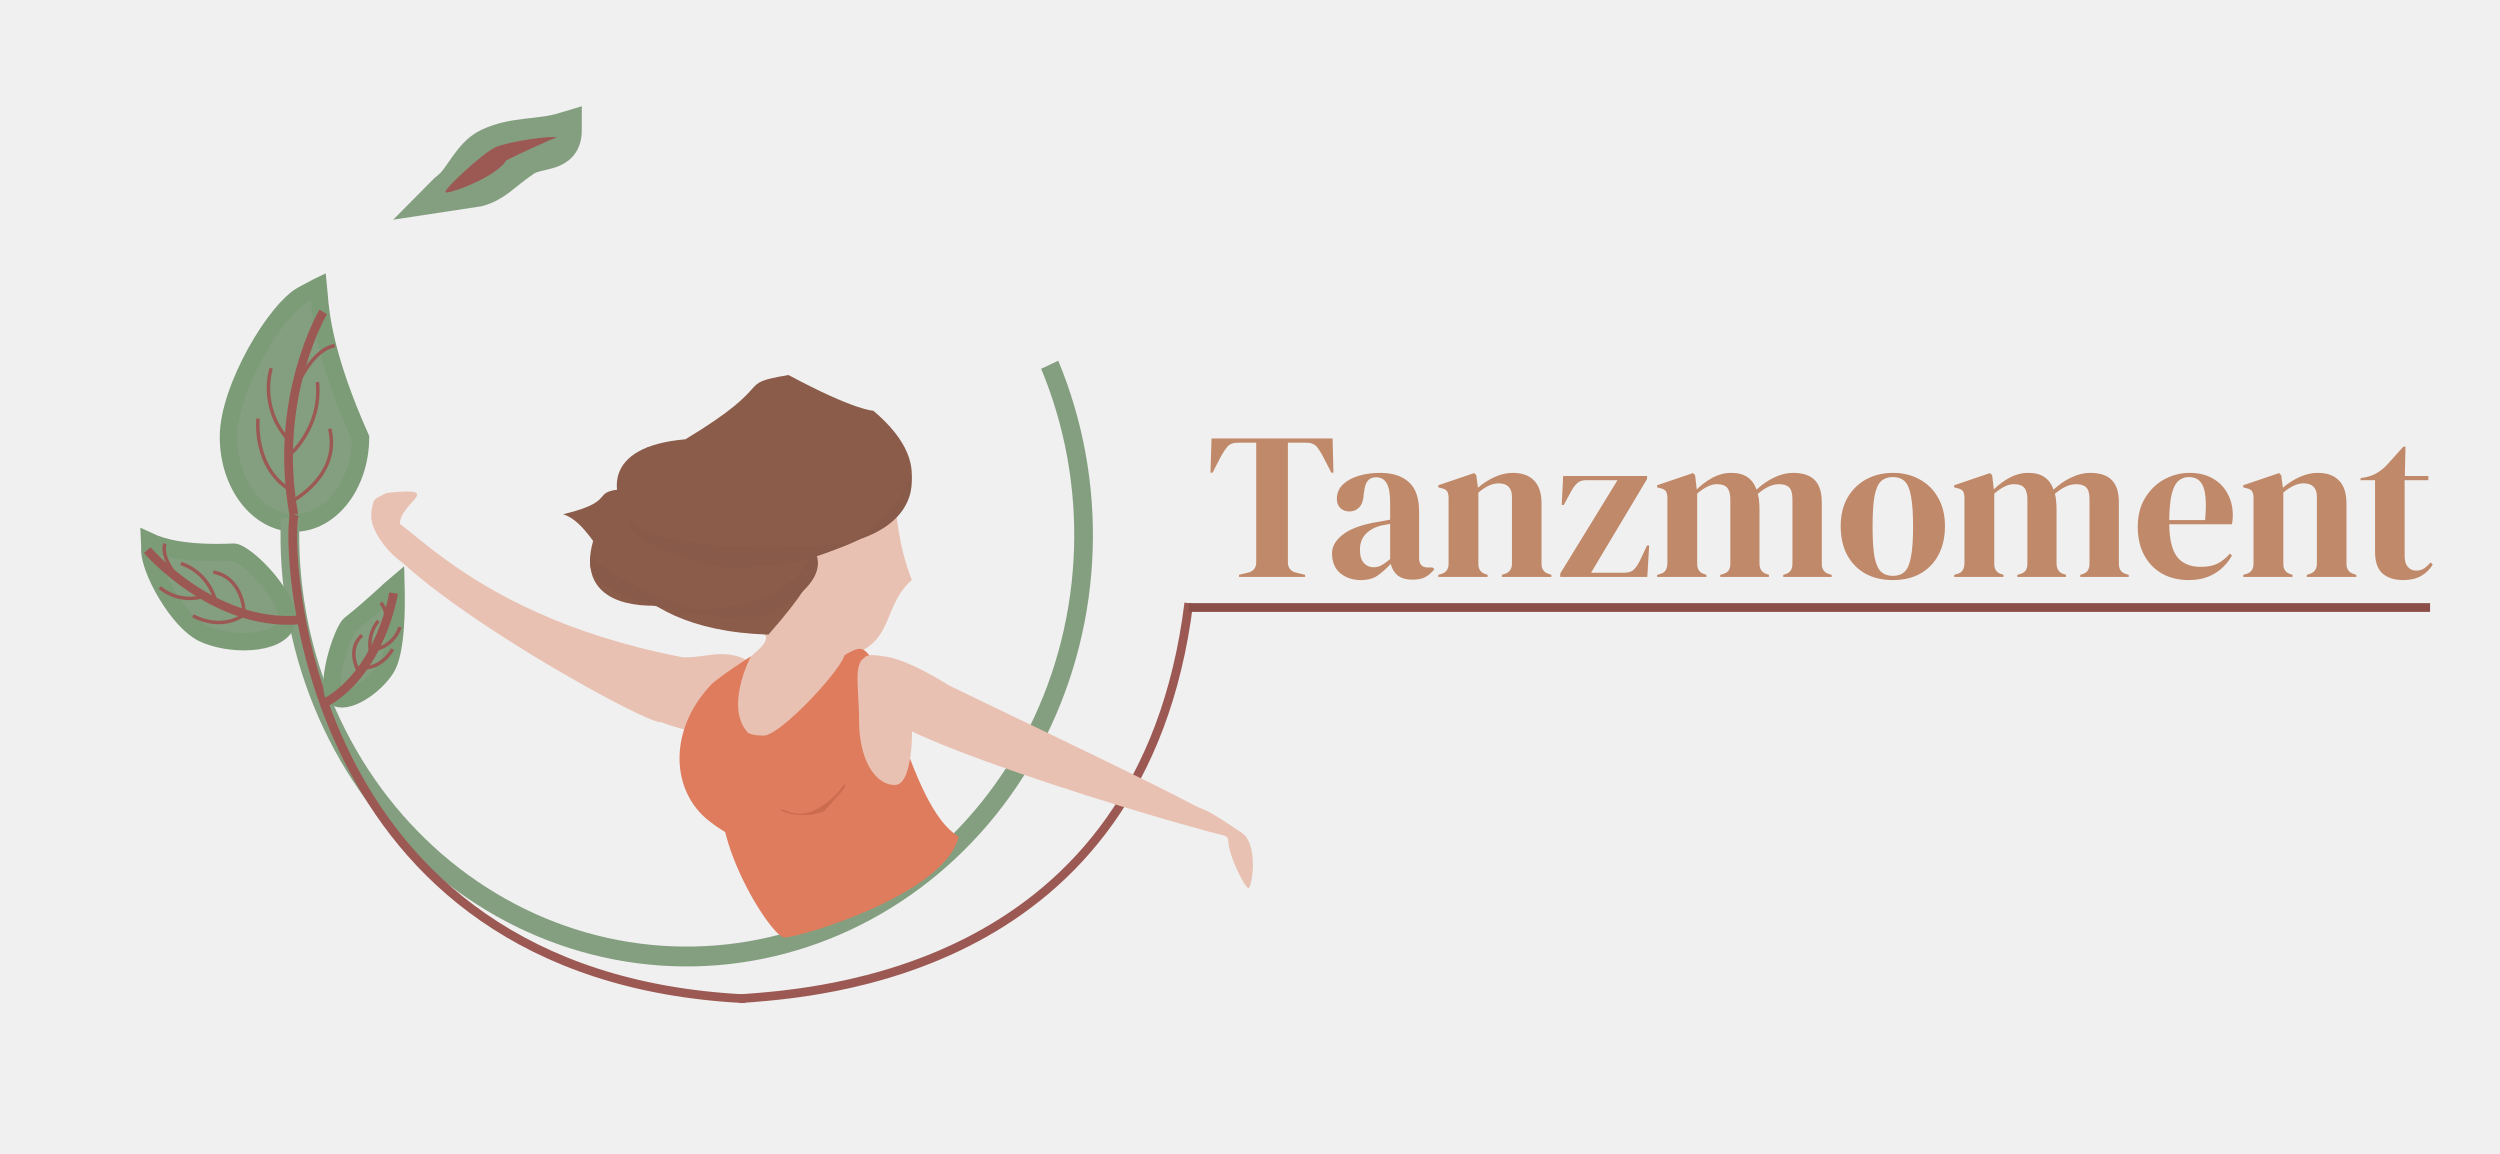
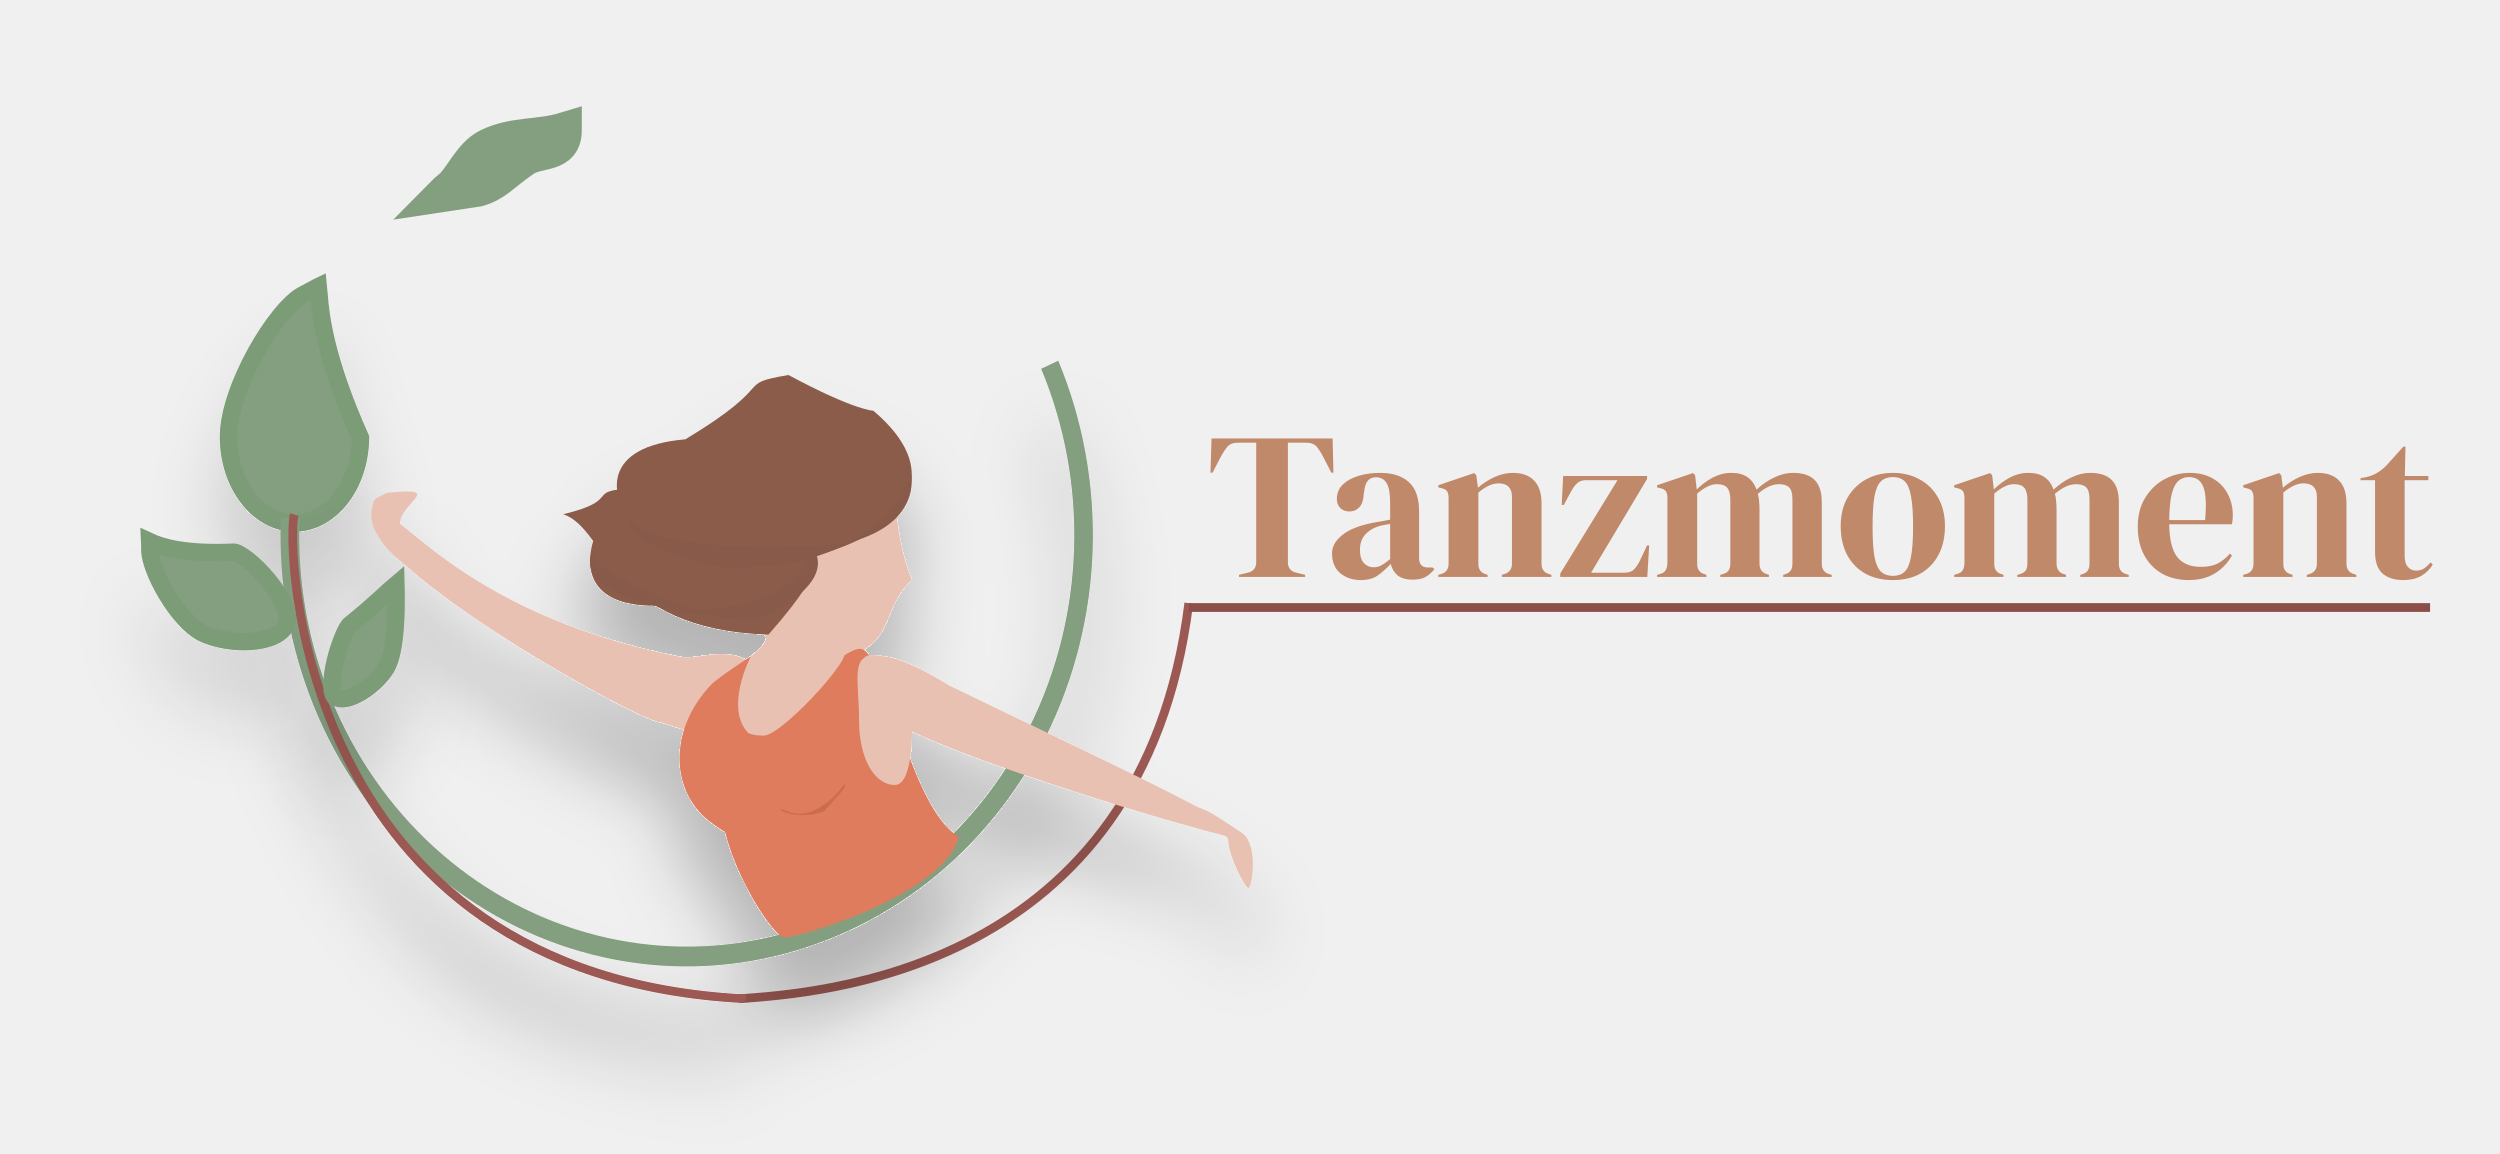
- <svg xmlns="http://www.w3.org/2000/svg" viewBox="0 0 143 66" fill="none">
+ <svg xmlns="http://www.w3.org/2000/svg" width="143" height="66" viewBox="0 0 143 66" fill="none">
  <path d="M70.872 33V32.88L71.364 32.76C71.692 32.688 71.856 32.488 71.856 32.16V25.32H70.836C70.54 25.32 70.328 25.4 70.2 25.56C70.072 25.712 69.936 25.924 69.792 26.196L69.36 27.036H69.24L69.3 25.08H76.224L76.272 27.036H76.152L75.72 26.196C75.584 25.924 75.452 25.712 75.324 25.56C75.196 25.4 74.984 25.32 74.688 25.32H73.668V32.16C73.668 32.488 73.832 32.688 74.16 32.76L74.652 32.88V33H70.872ZM77.836 33.18C77.372 33.18 76.98 33.048 76.66 32.784C76.348 32.52 76.192 32.14 76.192 31.644C76.192 31.268 76.384 30.924 76.768 30.612C77.152 30.292 77.756 30.052 78.58 29.892C78.708 29.868 78.852 29.844 79.012 29.82C79.172 29.788 79.34 29.756 79.516 29.724V28.776C79.516 28.232 79.448 27.852 79.312 27.636C79.184 27.412 78.98 27.3 78.7 27.3C78.508 27.3 78.356 27.364 78.244 27.492C78.132 27.612 78.06 27.824 78.028 28.128L78.004 28.26C77.988 28.604 77.904 28.856 77.752 29.016C77.6 29.176 77.412 29.256 77.188 29.256C76.98 29.256 76.808 29.192 76.672 29.064C76.536 28.936 76.468 28.764 76.468 28.548C76.468 28.22 76.58 27.944 76.804 27.72C77.036 27.496 77.34 27.328 77.716 27.216C78.092 27.104 78.5 27.048 78.94 27.048C79.652 27.048 80.2 27.224 80.584 27.576C80.976 27.92 81.172 28.484 81.172 29.268V31.92C81.172 32.28 81.34 32.46 81.676 32.46H81.94L82.048 32.556C81.896 32.748 81.728 32.896 81.544 33C81.368 33.104 81.116 33.156 80.788 33.156C80.436 33.156 80.156 33.076 79.948 32.916C79.748 32.748 79.616 32.528 79.552 32.256C79.312 32.512 79.064 32.732 78.808 32.916C78.56 33.092 78.236 33.18 77.836 33.18ZM78.568 32.448C78.728 32.448 78.876 32.412 79.012 32.34C79.156 32.26 79.324 32.14 79.516 31.98V29.964C79.436 29.98 79.356 29.996 79.276 30.012C79.196 30.028 79.104 30.044 79 30.06C78.632 30.156 78.336 30.32 78.112 30.552C77.896 30.776 77.788 31.08 77.788 31.464C77.788 31.792 77.864 32.04 78.016 32.208C78.168 32.368 78.352 32.448 78.568 32.448ZM82.271 33V32.88L82.439 32.832C82.719 32.752 82.859 32.556 82.859 32.244V28.488C82.859 28.312 82.831 28.184 82.775 28.104C82.719 28.016 82.611 27.956 82.451 27.924L82.271 27.876V27.756L84.323 27.06L84.443 27.18L84.539 27.9C84.819 27.652 85.135 27.448 85.487 27.288C85.839 27.128 86.187 27.048 86.531 27.048C87.059 27.048 87.463 27.192 87.743 27.48C88.031 27.768 88.175 28.208 88.175 28.8V32.256C88.175 32.568 88.327 32.764 88.631 32.844L88.739 32.88V33H85.907V32.88L86.063 32.832C86.343 32.744 86.483 32.548 86.483 32.244V28.416C86.483 27.904 86.227 27.648 85.715 27.648C85.363 27.648 84.979 27.824 84.563 28.176V32.256C84.563 32.568 84.703 32.764 84.983 32.844L85.091 32.88V33H82.271ZM89.245 33V32.808L92.521 27.468H90.709C90.501 27.468 90.337 27.524 90.217 27.636C90.097 27.748 89.985 27.896 89.881 28.08L89.449 28.884H89.329L89.413 27.228H94.213V27.396L91.009 32.76H92.893C93.149 32.76 93.337 32.7 93.457 32.58C93.577 32.46 93.689 32.296 93.793 32.088L94.213 31.2H94.333L94.225 33H89.245ZM94.787 33V32.88L94.955 32.832C95.107 32.792 95.211 32.724 95.267 32.628C95.331 32.532 95.367 32.404 95.375 32.244V28.488C95.375 28.312 95.347 28.184 95.291 28.104C95.235 28.016 95.127 27.956 94.967 27.924L94.787 27.876V27.756L96.839 27.06L96.959 27.18L97.055 27.996C97.319 27.732 97.619 27.508 97.955 27.324C98.299 27.14 98.655 27.048 99.023 27.048C99.407 27.048 99.715 27.128 99.947 27.288C100.179 27.44 100.355 27.68 100.475 28.008C100.787 27.712 101.123 27.48 101.483 27.312C101.851 27.136 102.207 27.048 102.551 27.048C103.119 27.048 103.535 27.184 103.799 27.456C104.071 27.728 104.207 28.156 104.207 28.74V32.256C104.207 32.568 104.351 32.764 104.639 32.844L104.771 32.88V33H101.999V32.88L102.119 32.844C102.271 32.796 102.375 32.724 102.431 32.628C102.495 32.532 102.527 32.404 102.527 32.244V28.572C102.527 28.236 102.467 28.008 102.347 27.888C102.227 27.76 102.035 27.696 101.771 27.696C101.563 27.696 101.359 27.744 101.159 27.84C100.967 27.928 100.763 28.064 100.547 28.248C100.587 28.376 100.611 28.516 100.619 28.668C100.635 28.82 100.643 28.98 100.643 29.148V32.256C100.651 32.568 100.795 32.764 101.075 32.844L101.183 32.88V33H98.399V32.88L98.567 32.832C98.719 32.784 98.823 32.716 98.879 32.628C98.943 32.532 98.975 32.404 98.975 32.244V28.584C98.975 28.264 98.915 28.036 98.795 27.9C98.683 27.764 98.487 27.696 98.207 27.696C98.023 27.696 97.839 27.744 97.655 27.84C97.471 27.928 97.279 28.06 97.079 28.236V32.256C97.079 32.568 97.219 32.764 97.499 32.844L97.607 32.88V33H94.787ZM108.276 33.18C107.668 33.18 107.14 33.056 106.692 32.808C106.244 32.552 105.896 32.192 105.648 31.728C105.408 31.264 105.288 30.72 105.288 30.096C105.288 29.472 105.416 28.932 105.672 28.476C105.936 28.02 106.292 27.668 106.74 27.42C107.196 27.172 107.708 27.048 108.276 27.048C108.844 27.048 109.352 27.172 109.8 27.42C110.248 27.66 110.6 28.008 110.856 28.464C111.12 28.92 111.252 29.464 111.252 30.096C111.252 30.728 111.128 31.276 110.88 31.74C110.64 32.196 110.296 32.552 109.848 32.808C109.408 33.056 108.884 33.18 108.276 33.18ZM108.276 32.94C108.556 32.94 108.78 32.86 108.948 32.7C109.116 32.54 109.236 32.256 109.308 31.848C109.388 31.44 109.428 30.864 109.428 30.12C109.428 29.368 109.388 28.788 109.308 28.38C109.236 27.972 109.116 27.688 108.948 27.528C108.78 27.368 108.556 27.288 108.276 27.288C107.996 27.288 107.768 27.368 107.592 27.528C107.424 27.688 107.3 27.972 107.22 28.38C107.148 28.788 107.112 29.368 107.112 30.12C107.112 30.864 107.148 31.44 107.22 31.848C107.3 32.256 107.424 32.54 107.592 32.7C107.768 32.86 107.996 32.94 108.276 32.94ZM111.779 33V32.88L111.947 32.832C112.099 32.792 112.203 32.724 112.259 32.628C112.323 32.532 112.359 32.404 112.367 32.244V28.488C112.367 28.312 112.339 28.184 112.283 28.104C112.227 28.016 112.119 27.956 111.959 27.924L111.779 27.876V27.756L113.831 27.06L113.951 27.18L114.047 27.996C114.311 27.732 114.611 27.508 114.947 27.324C115.291 27.14 115.647 27.048 116.015 27.048C116.399 27.048 116.707 27.128 116.939 27.288C117.171 27.44 117.347 27.68 117.467 28.008C117.779 27.712 118.115 27.48 118.475 27.312C118.843 27.136 119.199 27.048 119.543 27.048C120.111 27.048 120.527 27.184 120.791 27.456C121.063 27.728 121.199 28.156 121.199 28.74V32.256C121.199 32.568 121.343 32.764 121.631 32.844L121.763 32.88V33H118.991V32.88L119.111 32.844C119.263 32.796 119.367 32.724 119.423 32.628C119.487 32.532 119.519 32.404 119.519 32.244V28.572C119.519 28.236 119.459 28.008 119.339 27.888C119.219 27.76 119.027 27.696 118.763 27.696C118.555 27.696 118.351 27.744 118.151 27.84C117.959 27.928 117.755 28.064 117.539 28.248C117.579 28.376 117.603 28.516 117.611 28.668C117.627 28.82 117.635 28.98 117.635 29.148V32.256C117.643 32.568 117.787 32.764 118.067 32.844L118.175 32.88V33H115.391V32.88L115.559 32.832C115.711 32.784 115.815 32.716 115.871 32.628C115.935 32.532 115.967 32.404 115.967 32.244V28.584C115.967 28.264 115.907 28.036 115.787 27.9C115.675 27.764 115.479 27.696 115.199 27.696C115.015 27.696 114.831 27.744 114.647 27.84C114.463 27.928 114.271 28.06 114.071 28.236V32.256C114.071 32.568 114.211 32.764 114.491 32.844L114.599 32.88V33H111.779ZM125.244 27.048C125.764 27.048 126.208 27.156 126.576 27.372C126.944 27.58 127.224 27.868 127.416 28.236C127.616 28.596 127.716 29.008 127.716 29.472C127.716 29.56 127.712 29.652 127.704 29.748C127.696 29.836 127.68 29.916 127.656 29.988H124.08C124.088 30.852 124.24 31.476 124.536 31.86C124.84 32.236 125.288 32.424 125.88 32.424C126.28 32.424 126.604 32.36 126.852 32.232C127.1 32.104 127.332 31.916 127.548 31.668L127.668 31.776C127.42 32.216 127.088 32.56 126.672 32.808C126.264 33.056 125.772 33.18 125.196 33.18C124.628 33.18 124.124 33.06 123.684 32.82C123.244 32.572 122.9 32.22 122.652 31.764C122.404 31.308 122.28 30.764 122.28 30.132C122.28 29.476 122.424 28.92 122.712 28.464C123 28 123.368 27.648 123.816 27.408C124.272 27.168 124.748 27.048 125.244 27.048ZM125.208 27.288C124.976 27.288 124.776 27.36 124.608 27.504C124.448 27.64 124.32 27.888 124.224 28.248C124.136 28.6 124.088 29.1 124.08 29.748H126.132C126.212 28.876 126.18 28.248 126.036 27.864C125.892 27.48 125.616 27.288 125.208 27.288ZM128.314 33V32.88L128.482 32.832C128.762 32.752 128.902 32.556 128.902 32.244V28.488C128.902 28.312 128.874 28.184 128.818 28.104C128.762 28.016 128.654 27.956 128.494 27.924L128.314 27.876V27.756L130.366 27.06L130.486 27.18L130.582 27.9C130.862 27.652 131.178 27.448 131.53 27.288C131.882 27.128 132.23 27.048 132.574 27.048C133.102 27.048 133.506 27.192 133.786 27.48C134.074 27.768 134.218 28.208 134.218 28.8V32.256C134.218 32.568 134.37 32.764 134.674 32.844L134.782 32.88V33H131.95V32.88L132.106 32.832C132.386 32.744 132.526 32.548 132.526 32.244V28.416C132.526 27.904 132.27 27.648 131.758 27.648C131.406 27.648 131.022 27.824 130.606 28.176V32.256C130.606 32.568 130.746 32.764 131.026 32.844L131.134 32.88V33H128.314ZM137.473 33.18C136.961 33.18 136.561 33.052 136.273 32.796C135.993 32.54 135.853 32.132 135.853 31.572V27.468H135.025V27.348L135.313 27.3C135.561 27.244 135.773 27.164 135.949 27.06C136.133 26.956 136.313 26.816 136.489 26.64L137.473 25.548H137.593L137.557 27.228H138.901V27.468H137.545V31.788C137.545 32.068 137.605 32.28 137.725 32.424C137.853 32.568 138.013 32.64 138.205 32.64C138.373 32.64 138.521 32.6 138.649 32.52C138.777 32.432 138.905 32.316 139.033 32.172L139.153 32.292C138.993 32.564 138.773 32.78 138.493 32.94C138.213 33.1 137.873 33.18 137.473 33.18Z" fill="#C08969" />
-   <g clip-path="url(#clip0_241_4500)">
-     <g>
-       <path d="M18.212 16.393C18.224 16.501 18.233 16.654 18.25 16.881C18.337 18.047 18.598 20.512 20.62 25.047C20.593 27.799 18.865 29.916 16.846 29.916C14.81 29.916 13.07 27.765 13.07 24.982C13.07 23.617 13.74 21.785 14.633 20.168C15.076 19.365 15.567 18.63 16.042 18.047C16.462 17.532 16.855 17.155 17.177 16.95L17.311 16.872C17.644 16.7 17.919 16.545 18.085 16.457C18.135 16.431 18.177 16.41 18.212 16.393Z" fill="#849F80" stroke="#7C9B77" />
-       <path d="M18.488 17.843C18.488 17.843 15.581 22.735 16.807 29.435" stroke="#9C5953" stroke-width="0.5" stroke-miterlimit="10" />
-       <path d="M16.684 28.679C16.684 28.679 19.51 27.222 18.86 24.525" stroke="#9C5953" stroke-width="0.2" stroke-miterlimit="10" />
-       <path d="M14.761 23.941C14.761 23.941 14.449 26.749 16.668 28.071" stroke="#9C5953" stroke-width="0.2" stroke-miterlimit="10" />
-       <path d="M16.505 26.088C16.505 26.088 18.423 24.49 18.156 21.852" stroke="#9C5953" stroke-width="0.2" stroke-miterlimit="10" />
-       <path d="M15.514 21.063C15.514 21.063 14.761 23.229 16.522 25.189" stroke="#9C5953" stroke-width="0.2" stroke-miterlimit="10" />
-       <path d="M17.166 21.707C17.166 21.707 17.997 19.938 19.149 19.775" stroke="#9C5953" stroke-width="0.2" stroke-miterlimit="10" />
+   <g clip-path="url(#clip0_2018_1008)">
+     <g filter="url(#filter0_d_2018_1008)">
+       <path d="M18.212 16.393C18.224 16.501 18.233 16.655 18.25 16.881C18.337 18.047 18.598 20.512 20.62 25.047C20.593 27.799 18.865 29.916 16.846 29.916C14.81 29.916 13.07 27.765 13.07 24.982C13.07 23.617 13.74 21.785 14.633 20.168C15.076 19.365 15.567 18.63 16.042 18.047C16.462 17.532 16.855 17.155 17.177 16.95L17.311 16.872C17.644 16.701 17.919 16.545 18.085 16.457C18.135 16.431 18.177 16.41 18.212 16.393Z" fill="#849F80" stroke="#7C9B77" />
    </g>
    <path d="M42.286 57.129C46.582 56.807 65.356 55.754 68 34.5" stroke="#9C5953" stroke-width="0.5" stroke-miterlimit="10" />
-     <g>
+     <g filter="url(#filter1_d_2018_1008)">
      <path d="M52.155 33.173C50.097 35.013 51.624 37.452 46.535 37.94C44.347 38.15 42.184 34.937 42.184 31.011C42.184 27.085 45.796 25.575 48.148 25.575C52.391 27.307 50.453 28.783 52.155 33.173Z" fill="#E9C1B2" />
-       <path d="M49.955 23.493C57.937 30.244 41.633 34.53 41.633 30.44C40.281 36.172 29.699 25.935 39.206 25.128C44.649 21.845 41.929 21.997 45.101 21.45C48.908 23.493 49.955 23.493 49.955 23.493Z" fill="#8C5C4A" />
+       <path d="M49.955 23.493C57.937 30.244 41.633 34.53 41.633 30.44C40.281 36.172 29.699 25.936 39.206 25.128C44.649 21.845 41.929 21.997 45.101 21.45C48.908 23.493 49.955 23.493 49.955 23.493Z" fill="#8C5C4A" />
      <path d="M46.921 30.829C45.828 32.564 48.002 31.693 43.955 36.3C34.78 36.012 34.739 30.253 32.214 29.413C35.941 28.526 32.974 27.938 37.022 27.938C40.956 28.849 50.015 20.421 46.921 30.829Z" fill="#8C5C4A" />
-       <path d="M36.95 26.812C37.934 26.498 35.914 25.117 37.874 25.73C39.444 24.947 53.179 28.516 41.079 29.658C37.061 29.809 35.487 33.773 37.658 34.647C31.752 34.799 33.395 29.643 36.95 26.812Z" fill="#8C5C4A" />
+       <path d="M36.95 26.812C37.934 26.498 35.914 25.118 37.874 25.73C39.444 24.947 53.179 28.516 41.079 29.658C37.061 29.809 35.487 33.773 37.658 34.647C31.752 34.799 33.395 29.643 36.95 26.812Z" fill="#8C5C4A" />
      <path d="M52.112 27.105C52.112 27.105 50.795 32.024 43.168 32.419C41.642 33.008 36.048 31.143 36.048 30.056C36.048 28.97 35.54 32.024 48.236 31.11C52.829 30.056 52.112 27.105 52.112 27.105Z" fill="#885A49" />
      <path d="M46.524 31.404C46.524 31.404 45.772 34.773 39.766 34.893C38.8 34.623 33.005 32.297 33.971 31.404C34.553 30.866 30.32 34.483 43.146 35.475C48.187 33.32 46.524 31.404 46.524 31.404Z" fill="#885A49" />
-       <mask id="mask0_241_4500" style="mask-type:luminance" maskUnits="userSpaceOnUse" x="16" y="20" width="47" height="36">
+       <mask id="mask0_2018_1008" style="mask-type:luminance" maskUnits="userSpaceOnUse" x="16" y="20" width="47" height="36">
        <path d="M60.532 20.633C61.946 24.031 62.62 27.724 62.502 31.436C62.385 35.148 61.479 38.785 59.854 42.074C58.228 45.363 55.924 48.22 53.114 50.431C50.303 52.643 47.059 54.152 43.622 54.846C40.186 55.54 36.646 55.401 33.267 54.44C29.888 53.479 26.757 51.72 24.108 49.294C21.459 46.869 19.359 43.839 17.966 40.432C16.573 37.025 15.923 33.327 16.064 29.616L17.132 29.661C16.998 33.202 17.619 36.729 18.947 39.98C20.276 43.23 22.279 46.12 24.806 48.434C27.334 50.748 30.32 52.426 33.544 53.343C36.767 54.26 40.144 54.392 43.422 53.73C46.7 53.068 49.796 51.628 52.477 49.519C55.158 47.409 57.356 44.684 58.907 41.546C60.458 38.408 61.321 34.939 61.434 31.398C61.546 27.856 60.903 24.334 59.554 21.093L60.532 20.633Z" fill="white" />
      </mask>
-       <g mask="url(#mask0_241_4500)">
+       <g mask="url(#mask0_2018_1008)">
        <path d="M60.532 20.633C61.946 24.031 62.62 27.724 62.502 31.436C62.385 35.148 61.479 38.785 59.854 42.074C58.228 45.363 55.924 48.22 53.114 50.431C50.303 52.643 47.059 54.152 43.622 54.846C40.186 55.54 36.646 55.401 33.267 54.44C29.888 53.479 26.757 51.72 24.108 49.294C21.459 46.869 19.359 43.839 17.966 40.432C16.573 37.025 15.923 33.327 16.064 29.616L17.132 29.661C16.998 33.202 17.619 36.729 18.947 39.98C20.276 43.23 22.279 46.12 24.806 48.434C27.334 50.748 30.32 52.426 33.544 53.343C36.767 54.26 40.144 54.392 43.422 53.73C46.7 53.068 49.796 51.628 52.477 49.519C55.158 47.409 57.356 44.684 58.907 41.546C60.458 38.408 61.321 34.939 61.434 31.398C61.546 27.856 60.903 24.334 59.554 21.093L60.532 20.633Z" stroke="#849F80" stroke-width="4" />
      </g>
      <path d="M54.84 47.85C54.073 51.15 45.751 53.625 44.869 53.625C43.987 53.625 38.85 45.297 42.576 43.083C40.447 43.083 48.205 37.125 49.087 37.125C50.621 36.712 51.919 46.189 54.84 47.85Z" fill="#DE7C5D" />
      <path d="M38.899 37.568C40.25 37.834 42.358 36.361 44.102 39.188C43.713 41.226 41.655 42.805 37.831 41.309C37.001 41.555 20.427 32.267 21.287 29.421C22.515 28.199 25.56 34.946 38.899 37.568Z" fill="#E9C1B2" />
      <path d="M22.925 30.236C23.262 30.514 25.026 32.68 24.154 32.68C23.19 32.68 20.877 30.643 21.287 29.014C21.404 28.544 21.287 28.607 22.106 28.199C25.792 27.792 22.443 28.885 22.925 30.236Z" fill="#E9C1B2" />
-       <path d="M47.881 37.35C49.808 36.482 44.842 42.075 43.683 42.075C42.524 42.075 42.108 41.654 42.109 40.29C41.034 37.95 44.102 37.35 43.802 36.3C43.802 36.712 47.881 37.35 47.881 37.35Z" fill="#E9C1B2" />
-       <path d="M42.952 42.075C43.6 43.969 45.153 50.542 40.557 46.958C38.428 45.297 38.154 41.873 40.651 39.188C41.034 38.775 42.952 37.538 42.952 37.538C42.952 37.538 41.3 40.669 42.952 42.075Z" fill="#DE7C5D" />
+       <path d="M47.881 37.35C49.808 36.482 44.842 42.075 43.683 42.075C42.524 42.075 42.108 41.655 42.109 40.29C41.034 37.95 44.102 37.35 43.802 36.3C43.802 36.712 47.881 37.35 47.881 37.35Z" fill="#E9C1B2" />
+       <path d="M42.952 42.075C43.6 43.969 45.153 50.542 40.557 46.958C38.428 45.297 38.154 41.873 40.651 39.187C41.034 38.775 42.952 37.537 42.952 37.537C42.952 37.537 41.3 40.669 42.952 42.075Z" fill="#DE7C5D" />
      <path d="M46.476 46.394C47.974 45.733 48.528 44.362 48.32 44.9C48.411 45.106 47.733 45.691 47.15 46.394C46.116 46.85 44.738 46.516 44.646 46.31C44.555 46.105 45.442 46.85 46.476 46.394Z" fill="#CC6C4E" />
      <path d="M52.155 41.663C52.155 40.837 52.363 44.9 51.187 44.9C50.011 44.9 49.139 43.374 49.139 41.234C49.139 39.094 48.678 37.538 49.854 37.538C51.03 37.538 52.155 41.831 52.155 41.663Z" fill="#E9C1B2" />
      <path d="M54.286 39.208C62.271 43.083 71.852 47.511 71.319 48.065C70.143 48.065 50.028 42.15 50.028 40.315C50.028 38.48 48.32 37.125 50.56 37.547C50.56 37.547 51.625 37.547 54.286 39.208Z" fill="#E9C1B2" />
-       <path d="M71.319 50.279C71.852 51.94 70.255 49.172 70.255 48.065C70.255 47.511 68.125 47.321 68.125 46.404C68.125 45.487 70.787 47.511 70.787 47.511C72.384 48.065 71.319 52.251 71.319 50.279Z" fill="#E9C1B2" />
+       <path d="M71.319 50.279C71.852 51.94 70.255 49.172 70.255 48.065C70.255 47.511 68.125 47.321 68.125 46.404C68.125 45.487 70.787 47.511 70.787 47.511C72.384 48.065 71.319 52.25 71.319 50.279Z" fill="#E9C1B2" />
      <path d="M16.836 29.435C16.354 30.947 16.836 55.841 42.616 57.129" stroke="#9C5953" stroke-width="0.5" stroke-miterlimit="10" />
    </g>
-     <g>
+     <g filter="url(#filter2_d_2018_1008)">
      <path d="M8.564 30.986C9.176 31.27 10.501 31.715 13.381 31.587C13.42 31.586 13.512 31.607 13.664 31.687C13.809 31.763 13.981 31.879 14.17 32.028C14.548 32.327 14.973 32.746 15.354 33.212C15.736 33.678 16.063 34.179 16.255 34.638C16.452 35.11 16.48 35.472 16.374 35.713C16.253 35.988 16.011 36.214 15.656 36.383C15.301 36.551 14.854 36.652 14.365 36.688C13.383 36.759 12.3 36.563 11.586 36.211C10.898 35.872 10.134 34.986 9.537 33.991C9.242 33.5 8.996 32.997 8.826 32.545C8.675 32.143 8.592 31.803 8.576 31.556L8.573 31.455C8.576 31.268 8.57 31.113 8.564 30.986Z" fill="#849F80" stroke="#7C9B77" />
-       <path d="M8.423 31.466C8.423 31.466 12.181 35.867 17.136 35.459" stroke="#9C5953" stroke-width="0.5" stroke-miterlimit="10" />
-       <path d="M13.971 35.098C13.971 35.098 13.939 33.037 12.198 32.722" stroke="#9C5953" stroke-width="0.2" stroke-miterlimit="10" />
-       <path d="M11.037 35.221C11.037 35.221 12.565 36.131 13.96 35.159" stroke="#9C5953" stroke-width="0.2" stroke-miterlimit="10" />
-       <path d="M12.316 34.314C12.316 34.314 11.943 32.758 10.347 32.231" stroke="#9C5953" stroke-width="0.2" stroke-miterlimit="10" />
-       <path d="M9.139 33.599C9.139 33.599 10.172 34.607 11.803 34.07" stroke="#9C5953" stroke-width="0.2" stroke-miterlimit="10" />
-       <path d="M9.981 32.78C9.981 32.78 9.198 31.825 9.434 31.096" stroke="#9C5953" stroke-width="0.2" stroke-miterlimit="10" />
    </g>
-     <g>
-       <path d="M22.65 33.434C22.472 33.583 22.215 33.825 21.828 34.179C21.39 34.579 20.805 35.099 20.025 35.724L20.014 35.732L20.004 35.739C20.004 35.739 19.991 35.749 19.964 35.782C19.938 35.814 19.907 35.859 19.871 35.919C19.8 36.038 19.72 36.199 19.637 36.394C19.473 36.781 19.307 37.277 19.184 37.782C19.061 38.29 18.985 38.79 18.989 39.189C18.991 39.389 19.012 39.549 19.05 39.667C19.087 39.784 19.133 39.839 19.171 39.865C19.311 39.962 19.507 39.997 19.765 39.954C20.022 39.91 20.316 39.79 20.616 39.613C21.22 39.255 21.793 38.698 22.093 38.205C22.231 37.979 22.343 37.646 22.428 37.24C22.512 36.839 22.565 36.39 22.599 35.949C22.634 35.507 22.648 35.079 22.653 34.723L22.654 33.926C22.654 33.721 22.654 33.561 22.65 33.434Z" fill="#849F80" stroke="#7C9B77" />
-       <path d="M20.523 38.429C20.523 38.429 19.778 37.185 20.703 36.335" stroke="#9C5953" stroke-width="0.2" stroke-miterlimit="10" />
-       <path d="M22.456 37.131C22.456 37.131 21.879 38.259 20.68 38.206" stroke="#9C5953" stroke-width="0.2" stroke-miterlimit="10" />
-       <path d="M21.238 37.503C21.238 37.503 20.884 36.431 21.645 35.509" stroke="#9C5953" stroke-width="0.2" stroke-miterlimit="10" />
-       <path d="M22.877 35.867C22.877 35.867 22.633 36.864 21.455 37.162" stroke="#9C5953" stroke-width="0.2" stroke-miterlimit="10" />
-       <path d="M22.069 35.699C22.069 35.699 22.184 34.831 21.772 34.485" stroke="#9C5953" stroke-width="0.2" stroke-miterlimit="10" />
-       <path d="M22.512 33.925C22.512 33.925 21.813 38.412 18.588 40.208" stroke="#9C5953" stroke-width="0.5" stroke-miterlimit="10" />
+     <g filter="url(#filter3_d_2018_1008)">
+       <path d="M22.65 33.434C22.472 33.583 22.215 33.825 21.828 34.179C21.39 34.579 20.805 35.099 20.025 35.724L20.014 35.731L20.004 35.739C20.004 35.739 19.991 35.749 19.964 35.782C19.938 35.814 19.907 35.859 19.871 35.919C19.8 36.038 19.72 36.199 19.637 36.394C19.473 36.781 19.307 37.277 19.184 37.782C19.061 38.29 18.985 38.79 18.989 39.189C18.991 39.389 19.012 39.549 19.05 39.667C19.087 39.784 19.133 39.839 19.171 39.865C19.311 39.962 19.507 39.997 19.765 39.954C20.022 39.91 20.316 39.79 20.616 39.613C21.22 39.255 21.793 38.698 22.093 38.205C22.231 37.979 22.343 37.646 22.428 37.24C22.512 36.839 22.565 36.39 22.599 35.949C22.634 35.507 22.648 35.079 22.653 34.723L22.654 33.925C22.654 33.721 22.654 33.561 22.65 33.434Z" fill="#849F80" stroke="#7C9B77" />
    </g>
-     <path d="M25.311 11.126C25.432 11.003 25.578 10.871 25.753 10.733C26.38 10.236 26.895 8.853 27.925 8.35C29.368 7.646 30.824 7.868 32.281 7.425C32.281 8.967 30.82 8.521 29.953 9.123C28.642 10.035 28.373 10.514 27.344 10.817L25.311 11.126Z" stroke="#849F80" stroke-width="2" />
-     <path d="M31.841 7.881C31.716 7.852 29.555 8.872 28.96 9.173C28.397 10.14 25.553 11.163 25.475 10.992C25.396 10.821 27.593 8.767 28.34 8.423C29.088 8.08 31.763 7.711 31.841 7.881Z" fill="#9C5953" />
+     <path d="M25.311 11.126C25.432 11.003 25.578 10.871 25.753 10.733C26.38 10.236 26.895 8.853 27.925 8.35C29.368 7.646 30.824 7.868 32.281 7.425C32.281 8.967 30.82 8.521 29.953 9.123C28.642 10.035 28.373 10.514 27.344 10.818L25.311 11.126Z" stroke="#849F80" stroke-width="2" />
  </g>
  <line x1="68" y1="34.75" x2="139" y2="34.75" stroke="#8B4E49" stroke-width="0.5" />
  <defs>
-     <filter id="filter0_d_241_4500" x="8.57" y="15.641" width="16.551" height="22.775" filterUnits="userSpaceOnUse" color-interpolation-filters="sRGB">
+     <filter id="filter0_d_2018_1008" x="8.57" y="15.641" width="16.551" height="22.775" filterUnits="userSpaceOnUse" color-interpolation-filters="sRGB">
      <feFlood flood-opacity="0" result="BackgroundImageFix" />
      <feColorMatrix in="SourceAlpha" type="matrix" values="0 0 0 0 0 0 0 0 0 0 0 0 0 0 0 0 0 0 127 0" result="hardAlpha" />
      <feOffset dy="4" />
      <feGaussianBlur stdDeviation="2" />
      <feComposite in2="hardAlpha" operator="out" />
      <feColorMatrix type="matrix" values="0 0 0 0 0 0 0 0 0 0 0 0 0 0 0 0 0 0 0.15 0" />
-       <feBlend mode="normal" in2="BackgroundImageFix" result="effect1_dropShadow_241_4500" />
-       <feBlend mode="normal" in="SourceGraphic" in2="effect1_dropShadow_241_4500" result="shape" />
+       <feBlend mode="normal" in2="BackgroundImageFix" result="effect1_dropShadow_2018_1008" />
+       <feBlend mode="normal" in="SourceGraphic" in2="effect1_dropShadow_2018_1008" result="shape" />
    </filter>
-     <filter id="filter1_d_241_4500" x="12.045" y="20.633" width="98.18" height="44.746" filterUnits="userSpaceOnUse" color-interpolation-filters="sRGB">
+     <filter id="filter1_d_2018_1008" x="12.045" y="20.633" width="98.18" height="44.746" filterUnits="userSpaceOnUse" color-interpolation-filters="sRGB">
      <feFlood flood-opacity="0" result="BackgroundImageFix" />
      <feColorMatrix in="SourceAlpha" type="matrix" values="0 0 0 0 0 0 0 0 0 0 0 0 0 0 0 0 0 0 127 0" result="hardAlpha" />
      <feOffset dy="4" />
      <feGaussianBlur stdDeviation="2" />
      <feComposite in2="hardAlpha" operator="out" />
      <feColorMatrix type="matrix" values="0 0 0 0 0 0 0 0 0 0 0 0 0 0 0 0 0 0 0.25 0" />
-       <feBlend mode="normal" in2="BackgroundImageFix" result="effect1_dropShadow_241_4500" />
-       <feBlend mode="normal" in="SourceGraphic" in2="effect1_dropShadow_241_4500" result="shape" />
+       <feBlend mode="normal" in2="BackgroundImageFix" result="effect1_dropShadow_2018_1008" />
+       <feBlend mode="normal" in="SourceGraphic" in2="effect1_dropShadow_2018_1008" result="shape" />
    </filter>
-     <filter id="filter2_d_241_4500" x="4.025" y="30.185" width="17.131" height="15.018" filterUnits="userSpaceOnUse" color-interpolation-filters="sRGB">
+     <filter id="filter2_d_2018_1008" x="4.025" y="30.185" width="16.91" height="15.018" filterUnits="userSpaceOnUse" color-interpolation-filters="sRGB">
      <feFlood flood-opacity="0" result="BackgroundImageFix" />
      <feColorMatrix in="SourceAlpha" type="matrix" values="0 0 0 0 0 0 0 0 0 0 0 0 0 0 0 0 0 0 127 0" result="hardAlpha" />
      <feOffset dy="4" />
      <feGaussianBlur stdDeviation="2" />
      <feComposite in2="hardAlpha" operator="out" />
      <feColorMatrix type="matrix" values="0 0 0 0 0 0 0 0 0 0 0 0 0 0 0 0 0 0 0.1 0" />
-       <feBlend mode="normal" in2="BackgroundImageFix" result="effect1_dropShadow_241_4500" />
-       <feBlend mode="normal" in="SourceGraphic" in2="effect1_dropShadow_241_4500" result="shape" />
+       <feBlend mode="normal" in2="BackgroundImageFix" result="effect1_dropShadow_2018_1008" />
+       <feBlend mode="normal" in="SourceGraphic" in2="effect1_dropShadow_2018_1008" result="shape" />
    </filter>
-     <filter id="filter3_d_241_4500" x="14.467" y="32.398" width="12.688" height="16.074" filterUnits="userSpaceOnUse" color-interpolation-filters="sRGB">
+     <filter id="filter3_d_2018_1008" x="14.489" y="32.398" width="12.666" height="16.074" filterUnits="userSpaceOnUse" color-interpolation-filters="sRGB">
      <feFlood flood-opacity="0" result="BackgroundImageFix" />
      <feColorMatrix in="SourceAlpha" type="matrix" values="0 0 0 0 0 0 0 0 0 0 0 0 0 0 0 0 0 0 127 0" result="hardAlpha" />
      <feOffset dy="4" />
      <feGaussianBlur stdDeviation="2" />
      <feComposite in2="hardAlpha" operator="out" />
      <feColorMatrix type="matrix" values="0 0 0 0 0 0 0 0 0 0 0 0 0 0 0 0 0 0 0.15 0" />
-       <feBlend mode="normal" in2="BackgroundImageFix" result="effect1_dropShadow_241_4500" />
-       <feBlend mode="normal" in="SourceGraphic" in2="effect1_dropShadow_241_4500" result="shape" />
+       <feBlend mode="normal" in2="BackgroundImageFix" result="effect1_dropShadow_2018_1008" />
+       <feBlend mode="normal" in="SourceGraphic" in2="effect1_dropShadow_2018_1008" result="shape" />
    </filter>
-     <clipPath id="clip0_241_4500">
+     <clipPath id="clip0_2018_1008">
      <rect width="79" height="66" fill="white" />
    </clipPath>
  </defs>
</svg>
